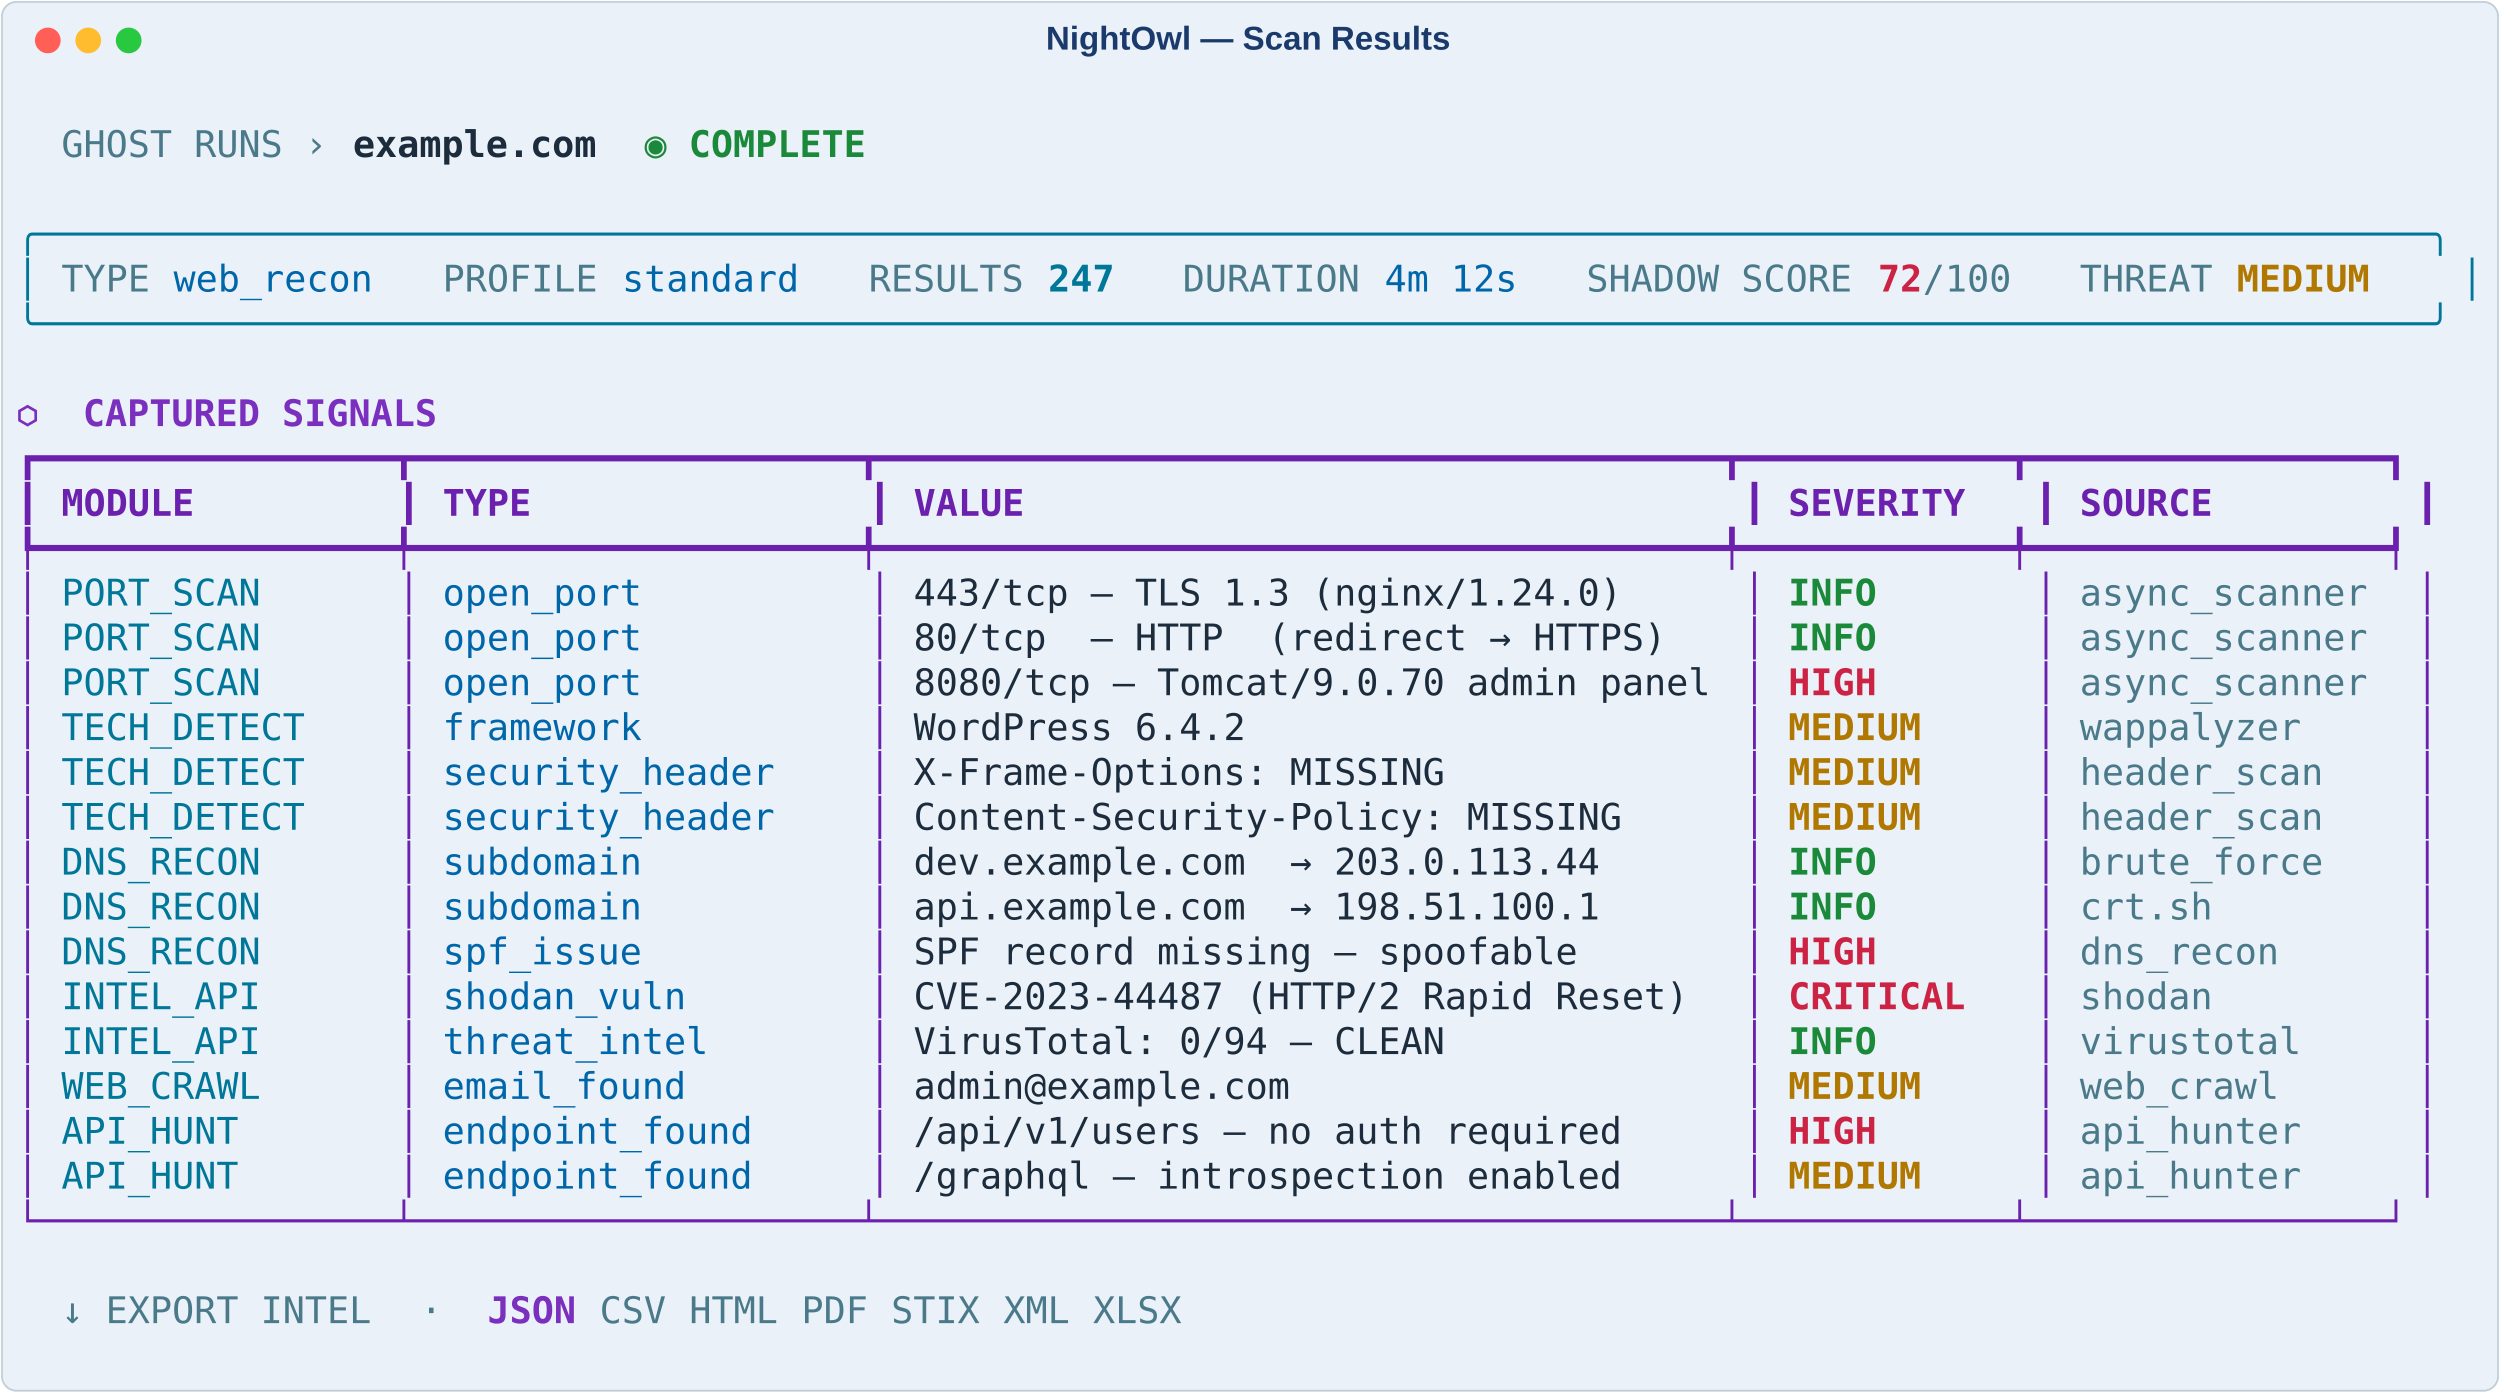
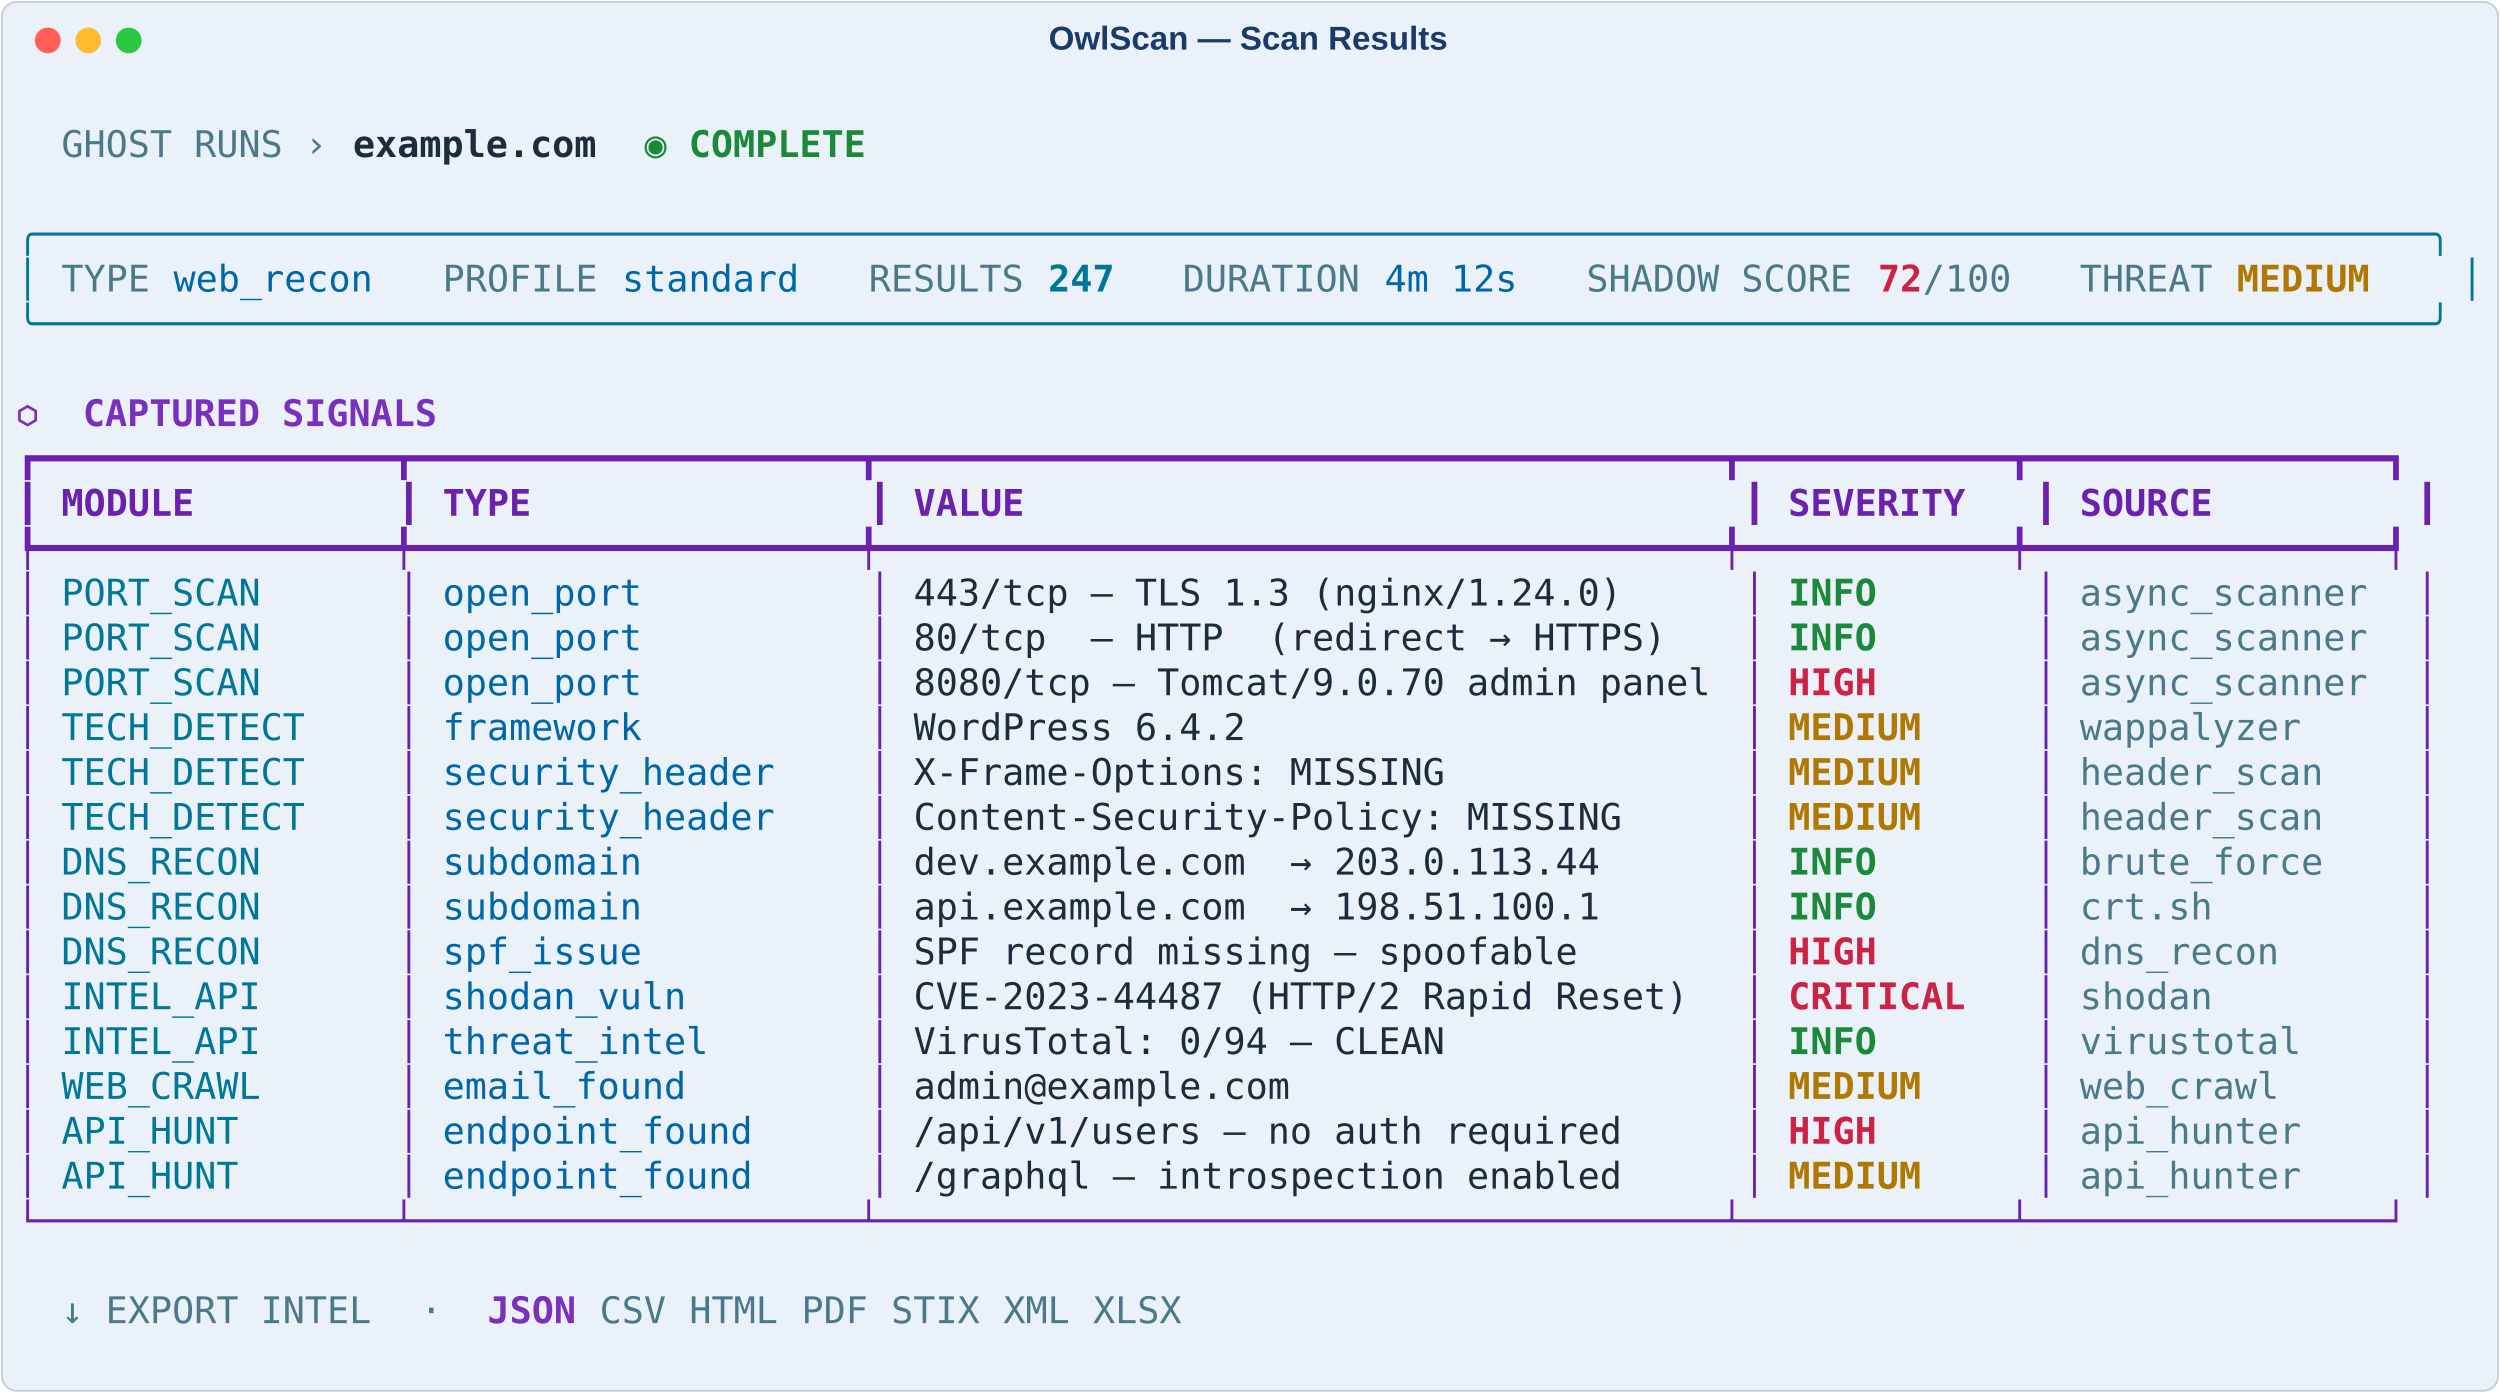
<svg xmlns="http://www.w3.org/2000/svg" class="rich-terminal" viewBox="0 0 1360 757.6">
  <style>

    @font-face {
        font-family: "Fira Code";
        src: local("FiraCode-Regular"),
                url("https://cdnjs.cloudflare.com/ajax/libs/firacode/6.2.0/woff2/FiraCode-Regular.woff2") format("woff2"),
                url("https://cdnjs.cloudflare.com/ajax/libs/firacode/6.2.0/woff/FiraCode-Regular.woff") format("woff");
        font-style: normal;
        font-weight: 400;
    }
    @font-face {
        font-family: "Fira Code";
        src: local("FiraCode-Bold"),
                url("https://cdnjs.cloudflare.com/ajax/libs/firacode/6.2.0/woff2/FiraCode-Bold.woff2") format("woff2"),
                url("https://cdnjs.cloudflare.com/ajax/libs/firacode/6.2.0/woff/FiraCode-Bold.woff") format("woff");
        font-style: bold;
        font-weight: 700;
    }

    .terminal-227183833-matrix {
        font-family: Fira Code, monospace;
        font-size: 20px;
        line-height: 24.4px;
        font-variant-east-asian: full-width;
    }

    .terminal-227183833-title {
        font-size: 18px;
        font-weight: bold;
        font-family: arial;
    }

    .terminal-227183833-r1 { fill: #0066aa }
.terminal-227183833-r2 { fill: #4a7a8a }
.terminal-227183833-r3 { fill: #1c2c3c;font-weight: bold }
.terminal-227183833-r4 { fill: #1a8a3a;font-weight: bold }
.terminal-227183833-r5 { fill: #007799 }
.terminal-227183833-r6 { fill: #007799;font-weight: bold }
.terminal-227183833-r7 { fill: #cc2244;font-weight: bold }
.terminal-227183833-r8 { fill: #b07800;font-weight: bold }
.terminal-227183833-r9 { fill: #7b2fbe;font-weight: bold }
.terminal-227183833-r10 { fill: #6b20ae }
.terminal-227183833-r11 { fill: #6b20ae;font-weight: bold }
.terminal-227183833-r12 { fill: #1c2c3c }
    </style>
  <defs>
    <clipPath id="terminal-227183833-clip-terminal">
      <rect x="0" y="0" width="1341.0" height="706.6" />
    </clipPath>
    <clipPath id="terminal-227183833-line-0">
      <rect x="0" y="1.5" width="1342" height="24.65" />
    </clipPath>
    <clipPath id="terminal-227183833-line-1">
      <rect x="0" y="25.9" width="1342" height="24.65" />
    </clipPath>
    <clipPath id="terminal-227183833-line-2">
      <rect x="0" y="50.3" width="1342" height="24.65" />
    </clipPath>
    <clipPath id="terminal-227183833-line-3">
      <rect x="0" y="74.7" width="1342" height="24.65" />
    </clipPath>
    <clipPath id="terminal-227183833-line-4">
      <rect x="0" y="99.1" width="1342" height="24.65" />
    </clipPath>
    <clipPath id="terminal-227183833-line-5">
      <rect x="0" y="123.5" width="1342" height="24.65" />
    </clipPath>
    <clipPath id="terminal-227183833-line-6">
      <rect x="0" y="147.9" width="1342" height="24.65" />
    </clipPath>
    <clipPath id="terminal-227183833-line-7">
      <rect x="0" y="172.3" width="1342" height="24.65" />
    </clipPath>
    <clipPath id="terminal-227183833-line-8">
      <rect x="0" y="196.7" width="1342" height="24.65" />
    </clipPath>
    <clipPath id="terminal-227183833-line-9">
      <rect x="0" y="221.1" width="1342" height="24.65" />
    </clipPath>
    <clipPath id="terminal-227183833-line-10">
      <rect x="0" y="245.5" width="1342" height="24.65" />
    </clipPath>
    <clipPath id="terminal-227183833-line-11">
      <rect x="0" y="269.9" width="1342" height="24.65" />
    </clipPath>
    <clipPath id="terminal-227183833-line-12">
      <rect x="0" y="294.3" width="1342" height="24.65" />
    </clipPath>
    <clipPath id="terminal-227183833-line-13">
      <rect x="0" y="318.7" width="1342" height="24.65" />
    </clipPath>
    <clipPath id="terminal-227183833-line-14">
      <rect x="0" y="343.1" width="1342" height="24.65" />
    </clipPath>
    <clipPath id="terminal-227183833-line-15">
      <rect x="0" y="367.5" width="1342" height="24.65" />
    </clipPath>
    <clipPath id="terminal-227183833-line-16">
      <rect x="0" y="391.9" width="1342" height="24.65" />
    </clipPath>
    <clipPath id="terminal-227183833-line-17">
      <rect x="0" y="416.3" width="1342" height="24.65" />
    </clipPath>
    <clipPath id="terminal-227183833-line-18">
      <rect x="0" y="440.7" width="1342" height="24.65" />
    </clipPath>
    <clipPath id="terminal-227183833-line-19">
      <rect x="0" y="465.1" width="1342" height="24.65" />
    </clipPath>
    <clipPath id="terminal-227183833-line-20">
      <rect x="0" y="489.5" width="1342" height="24.65" />
    </clipPath>
    <clipPath id="terminal-227183833-line-21">
      <rect x="0" y="513.9" width="1342" height="24.65" />
    </clipPath>
    <clipPath id="terminal-227183833-line-22">
      <rect x="0" y="538.3" width="1342" height="24.65" />
    </clipPath>
    <clipPath id="terminal-227183833-line-23">
      <rect x="0" y="562.7" width="1342" height="24.65" />
    </clipPath>
    <clipPath id="terminal-227183833-line-24">
      <rect x="0" y="587.1" width="1342" height="24.65" />
    </clipPath>
    <clipPath id="terminal-227183833-line-25">
      <rect x="0" y="611.5" width="1342" height="24.65" />
    </clipPath>
    <clipPath id="terminal-227183833-line-26">
      <rect x="0" y="635.9" width="1342" height="24.65" />
    </clipPath>
    <clipPath id="terminal-227183833-line-27">
      <rect x="0" y="660.3" width="1342" height="24.65" />
    </clipPath>
  </defs>
  <rect fill="#eaf1f8" stroke="rgba(50,80,110,0.25)" stroke-width="1" x="1" y="1" width="1358" height="755.6" rx="8" />
-   <text class="terminal-227183833-title" fill="#1a3a6c" text-anchor="middle" x="679" y="27">NightOwl — Scan Results</text>
+   <text class="terminal-227183833-title" fill="#1a3a6c" text-anchor="middle" x="679" y="27">OwlScan — Scan Results</text>
  <g transform="translate(26,22)">
    <circle cx="0" cy="0" r="7" fill="#ff5f57" />
    <circle cx="22" cy="0" r="7" fill="#febc2e" />
    <circle cx="44" cy="0" r="7" fill="#28c840" />
  </g>
  <g transform="translate(9, 41)" clip-path="url(#terminal-227183833-clip-terminal)">
    <g class="terminal-227183833-matrix">
      <text class="terminal-227183833-r1" x="1342" y="20" textLength="12.2" clip-path="url(#terminal-227183833-line-0)">
</text>
      <text class="terminal-227183833-r2" x="24.4" y="44.4" textLength="146.4" clip-path="url(#terminal-227183833-line-1)">GHOST RUNS ›</text>
      <text class="terminal-227183833-r3" x="183" y="44.4" textLength="134.2" clip-path="url(#terminal-227183833-line-1)">example.com</text>
      <text class="terminal-227183833-r4" x="341.6" y="44.4" textLength="122" clip-path="url(#terminal-227183833-line-1)">◉ COMPLETE</text>
      <text class="terminal-227183833-r1" x="1342" y="44.4" textLength="12.2" clip-path="url(#terminal-227183833-line-1)">
</text>
      <text class="terminal-227183833-r1" x="1342" y="68.8" textLength="12.2" clip-path="url(#terminal-227183833-line-2)">
</text>
      <text class="terminal-227183833-r5" x="0" y="93.2" textLength="1342" clip-path="url(#terminal-227183833-line-3)">╭────────────────────────────────────────────────────────────────────────────────────────────────────────────╮</text>
      <text class="terminal-227183833-r1" x="1342" y="93.2" textLength="12.2" clip-path="url(#terminal-227183833-line-3)">
</text>
      <text class="terminal-227183833-r5" x="0" y="117.6" textLength="12.2" clip-path="url(#terminal-227183833-line-4)">│</text>
      <text class="terminal-227183833-r2" x="24.4" y="117.6" textLength="48.8" clip-path="url(#terminal-227183833-line-4)">TYPE</text>
      <text class="terminal-227183833-r1" x="85.4" y="117.6" textLength="109.8" clip-path="url(#terminal-227183833-line-4)">web_recon</text>
      <text class="terminal-227183833-r2" x="231.8" y="117.6" textLength="85.4" clip-path="url(#terminal-227183833-line-4)">PROFILE</text>
      <text class="terminal-227183833-r1" x="329.4" y="117.6" textLength="97.6" clip-path="url(#terminal-227183833-line-4)">standard</text>
      <text class="terminal-227183833-r2" x="463.6" y="117.6" textLength="85.4" clip-path="url(#terminal-227183833-line-4)">RESULTS</text>
      <text class="terminal-227183833-r6" x="561.2" y="117.6" textLength="36.6" clip-path="url(#terminal-227183833-line-4)">247</text>
      <text class="terminal-227183833-r2" x="634.4" y="117.6" textLength="97.6" clip-path="url(#terminal-227183833-line-4)">DURATION</text>
      <text class="terminal-227183833-r1" x="744.2" y="117.6" textLength="73.2" clip-path="url(#terminal-227183833-line-4)">4m 12s</text>
      <text class="terminal-227183833-r2" x="854" y="117.6" textLength="146.4" clip-path="url(#terminal-227183833-line-4)">SHADOW SCORE</text>
      <text class="terminal-227183833-r7" x="1012.6" y="117.6" textLength="24.4" clip-path="url(#terminal-227183833-line-4)">72</text>
      <text class="terminal-227183833-r2" x="1037" y="117.6" textLength="48.8" clip-path="url(#terminal-227183833-line-4)">/100</text>
      <text class="terminal-227183833-r2" x="1122.4" y="117.6" textLength="73.2" clip-path="url(#terminal-227183833-line-4)">THREAT</text>
      <text class="terminal-227183833-r8" x="1207.8" y="117.6" textLength="73.2" clip-path="url(#terminal-227183833-line-4)">MEDIUM</text>
      <text class="terminal-227183833-r5" x="1329.8" y="117.6" textLength="12.2" clip-path="url(#terminal-227183833-line-4)">│</text>
      <text class="terminal-227183833-r1" x="1342" y="117.6" textLength="12.2" clip-path="url(#terminal-227183833-line-4)">
</text>
      <text class="terminal-227183833-r5" x="0" y="142" textLength="1342" clip-path="url(#terminal-227183833-line-5)">╰────────────────────────────────────────────────────────────────────────────────────────────────────────────╯</text>
      <text class="terminal-227183833-r1" x="1342" y="142" textLength="12.2" clip-path="url(#terminal-227183833-line-5)">
</text>
      <text class="terminal-227183833-r1" x="1342" y="166.4" textLength="12.2" clip-path="url(#terminal-227183833-line-6)">
</text>
      <text class="terminal-227183833-r9" x="0" y="190.8" textLength="1317.6" clip-path="url(#terminal-227183833-line-7)">                                            ⬡  CAPTURED SIGNALS                                             </text>
      <text class="terminal-227183833-r1" x="1342" y="190.8" textLength="12.2" clip-path="url(#terminal-227183833-line-7)">
</text>
      <text class="terminal-227183833-r10" x="0" y="215.2" textLength="1317.6" clip-path="url(#terminal-227183833-line-8)">┏━━━━━━━━━━━━━━━━┳━━━━━━━━━━━━━━━━━━━━┳━━━━━━━━━━━━━━━━━━━━━━━━━━━━━━━━━━━━━━┳━━━━━━━━━━━━┳━━━━━━━━━━━━━━━━┓</text>
      <text class="terminal-227183833-r1" x="1342" y="215.2" textLength="12.2" clip-path="url(#terminal-227183833-line-8)">
</text>
      <text class="terminal-227183833-r10" x="0" y="239.6" textLength="12.2" clip-path="url(#terminal-227183833-line-9)">┃</text>
      <text class="terminal-227183833-r11" x="24.4" y="239.6" textLength="170.8" clip-path="url(#terminal-227183833-line-9)">MODULE        </text>
      <text class="terminal-227183833-r10" x="207.4" y="239.6" textLength="12.2" clip-path="url(#terminal-227183833-line-9)">┃</text>
      <text class="terminal-227183833-r11" x="231.8" y="239.6" textLength="219.6" clip-path="url(#terminal-227183833-line-9)">TYPE              </text>
      <text class="terminal-227183833-r10" x="463.6" y="239.6" textLength="12.2" clip-path="url(#terminal-227183833-line-9)">┃</text>
      <text class="terminal-227183833-r11" x="488" y="239.6" textLength="439.2" clip-path="url(#terminal-227183833-line-9)">VALUE                               </text>
      <text class="terminal-227183833-r10" x="939.4" y="239.6" textLength="12.2" clip-path="url(#terminal-227183833-line-9)">┃</text>
      <text class="terminal-227183833-r11" x="963.8" y="239.6" textLength="122" clip-path="url(#terminal-227183833-line-9)">SEVERITY  </text>
      <text class="terminal-227183833-r10" x="1098" y="239.6" textLength="12.2" clip-path="url(#terminal-227183833-line-9)">┃</text>
      <text class="terminal-227183833-r11" x="1122.4" y="239.6" textLength="170.8" clip-path="url(#terminal-227183833-line-9)">SOURCE        </text>
      <text class="terminal-227183833-r10" x="1305.4" y="239.6" textLength="12.2" clip-path="url(#terminal-227183833-line-9)">┃</text>
      <text class="terminal-227183833-r1" x="1342" y="239.6" textLength="12.2" clip-path="url(#terminal-227183833-line-9)">
</text>
      <text class="terminal-227183833-r10" x="0" y="264" textLength="1317.6" clip-path="url(#terminal-227183833-line-10)">┡━━━━━━━━━━━━━━━━╇━━━━━━━━━━━━━━━━━━━━╇━━━━━━━━━━━━━━━━━━━━━━━━━━━━━━━━━━━━━━╇━━━━━━━━━━━━╇━━━━━━━━━━━━━━━━┩</text>
      <text class="terminal-227183833-r1" x="1342" y="264" textLength="12.2" clip-path="url(#terminal-227183833-line-10)">
</text>
      <text class="terminal-227183833-r10" x="0" y="288.4" textLength="12.2" clip-path="url(#terminal-227183833-line-11)">│</text>
      <text class="terminal-227183833-r5" x="24.4" y="288.4" textLength="170.8" clip-path="url(#terminal-227183833-line-11)">PORT_SCAN     </text>
      <text class="terminal-227183833-r10" x="207.4" y="288.4" textLength="12.2" clip-path="url(#terminal-227183833-line-11)">│</text>
      <text class="terminal-227183833-r1" x="231.8" y="288.4" textLength="219.6" clip-path="url(#terminal-227183833-line-11)">open_port         </text>
      <text class="terminal-227183833-r10" x="463.6" y="288.4" textLength="12.2" clip-path="url(#terminal-227183833-line-11)">│</text>
      <text class="terminal-227183833-r12" x="488" y="288.4" textLength="439.2" clip-path="url(#terminal-227183833-line-11)">443/tcp — TLS 1.3 (nginx/1.24.0)    </text>
      <text class="terminal-227183833-r10" x="939.4" y="288.4" textLength="12.2" clip-path="url(#terminal-227183833-line-11)">│</text>
      <text class="terminal-227183833-r4" x="963.8" y="288.4" textLength="48.8" clip-path="url(#terminal-227183833-line-11)">INFO</text>
      <text class="terminal-227183833-r10" x="1098" y="288.4" textLength="12.2" clip-path="url(#terminal-227183833-line-11)">│</text>
      <text class="terminal-227183833-r2" x="1122.4" y="288.4" textLength="170.8" clip-path="url(#terminal-227183833-line-11)">async_scanner </text>
      <text class="terminal-227183833-r10" x="1305.4" y="288.4" textLength="12.2" clip-path="url(#terminal-227183833-line-11)">│</text>
      <text class="terminal-227183833-r1" x="1342" y="288.4" textLength="12.2" clip-path="url(#terminal-227183833-line-11)">
</text>
      <text class="terminal-227183833-r10" x="0" y="312.8" textLength="12.2" clip-path="url(#terminal-227183833-line-12)">│</text>
      <text class="terminal-227183833-r5" x="24.4" y="312.8" textLength="170.8" clip-path="url(#terminal-227183833-line-12)">PORT_SCAN     </text>
      <text class="terminal-227183833-r10" x="207.4" y="312.8" textLength="12.2" clip-path="url(#terminal-227183833-line-12)">│</text>
      <text class="terminal-227183833-r1" x="231.8" y="312.8" textLength="219.6" clip-path="url(#terminal-227183833-line-12)">open_port         </text>
      <text class="terminal-227183833-r10" x="463.6" y="312.8" textLength="12.2" clip-path="url(#terminal-227183833-line-12)">│</text>
      <text class="terminal-227183833-r12" x="488" y="312.8" textLength="439.2" clip-path="url(#terminal-227183833-line-12)">80/tcp  — HTTP  (redirect → HTTPS)  </text>
      <text class="terminal-227183833-r10" x="939.4" y="312.8" textLength="12.2" clip-path="url(#terminal-227183833-line-12)">│</text>
      <text class="terminal-227183833-r4" x="963.8" y="312.8" textLength="48.8" clip-path="url(#terminal-227183833-line-12)">INFO</text>
      <text class="terminal-227183833-r10" x="1098" y="312.8" textLength="12.2" clip-path="url(#terminal-227183833-line-12)">│</text>
      <text class="terminal-227183833-r2" x="1122.4" y="312.8" textLength="170.8" clip-path="url(#terminal-227183833-line-12)">async_scanner </text>
      <text class="terminal-227183833-r10" x="1305.4" y="312.8" textLength="12.2" clip-path="url(#terminal-227183833-line-12)">│</text>
      <text class="terminal-227183833-r1" x="1342" y="312.8" textLength="12.2" clip-path="url(#terminal-227183833-line-12)">
</text>
      <text class="terminal-227183833-r10" x="0" y="337.2" textLength="12.2" clip-path="url(#terminal-227183833-line-13)">│</text>
      <text class="terminal-227183833-r5" x="24.4" y="337.2" textLength="170.8" clip-path="url(#terminal-227183833-line-13)">PORT_SCAN     </text>
      <text class="terminal-227183833-r10" x="207.4" y="337.2" textLength="12.2" clip-path="url(#terminal-227183833-line-13)">│</text>
      <text class="terminal-227183833-r1" x="231.8" y="337.2" textLength="219.6" clip-path="url(#terminal-227183833-line-13)">open_port         </text>
      <text class="terminal-227183833-r10" x="463.6" y="337.2" textLength="12.2" clip-path="url(#terminal-227183833-line-13)">│</text>
      <text class="terminal-227183833-r12" x="488" y="337.2" textLength="439.2" clip-path="url(#terminal-227183833-line-13)">8080/tcp — Tomcat/9.0.70 admin panel</text>
      <text class="terminal-227183833-r10" x="939.4" y="337.2" textLength="12.2" clip-path="url(#terminal-227183833-line-13)">│</text>
      <text class="terminal-227183833-r7" x="963.8" y="337.2" textLength="48.8" clip-path="url(#terminal-227183833-line-13)">HIGH</text>
      <text class="terminal-227183833-r10" x="1098" y="337.2" textLength="12.2" clip-path="url(#terminal-227183833-line-13)">│</text>
      <text class="terminal-227183833-r2" x="1122.4" y="337.2" textLength="170.8" clip-path="url(#terminal-227183833-line-13)">async_scanner </text>
      <text class="terminal-227183833-r10" x="1305.4" y="337.2" textLength="12.2" clip-path="url(#terminal-227183833-line-13)">│</text>
      <text class="terminal-227183833-r1" x="1342" y="337.2" textLength="12.2" clip-path="url(#terminal-227183833-line-13)">
</text>
      <text class="terminal-227183833-r10" x="0" y="361.6" textLength="12.2" clip-path="url(#terminal-227183833-line-14)">│</text>
      <text class="terminal-227183833-r5" x="24.4" y="361.6" textLength="170.8" clip-path="url(#terminal-227183833-line-14)">TECH_DETECT   </text>
      <text class="terminal-227183833-r10" x="207.4" y="361.6" textLength="12.2" clip-path="url(#terminal-227183833-line-14)">│</text>
      <text class="terminal-227183833-r1" x="231.8" y="361.6" textLength="219.6" clip-path="url(#terminal-227183833-line-14)">framework         </text>
      <text class="terminal-227183833-r10" x="463.6" y="361.6" textLength="12.2" clip-path="url(#terminal-227183833-line-14)">│</text>
      <text class="terminal-227183833-r12" x="488" y="361.6" textLength="439.2" clip-path="url(#terminal-227183833-line-14)">WordPress 6.4.2                     </text>
      <text class="terminal-227183833-r10" x="939.4" y="361.6" textLength="12.2" clip-path="url(#terminal-227183833-line-14)">│</text>
      <text class="terminal-227183833-r8" x="963.8" y="361.6" textLength="73.2" clip-path="url(#terminal-227183833-line-14)">MEDIUM</text>
      <text class="terminal-227183833-r10" x="1098" y="361.6" textLength="12.2" clip-path="url(#terminal-227183833-line-14)">│</text>
      <text class="terminal-227183833-r2" x="1122.4" y="361.6" textLength="170.8" clip-path="url(#terminal-227183833-line-14)">wappalyzer    </text>
      <text class="terminal-227183833-r10" x="1305.4" y="361.6" textLength="12.2" clip-path="url(#terminal-227183833-line-14)">│</text>
      <text class="terminal-227183833-r1" x="1342" y="361.6" textLength="12.2" clip-path="url(#terminal-227183833-line-14)">
</text>
      <text class="terminal-227183833-r10" x="0" y="386" textLength="12.2" clip-path="url(#terminal-227183833-line-15)">│</text>
      <text class="terminal-227183833-r5" x="24.4" y="386" textLength="170.8" clip-path="url(#terminal-227183833-line-15)">TECH_DETECT   </text>
      <text class="terminal-227183833-r10" x="207.4" y="386" textLength="12.2" clip-path="url(#terminal-227183833-line-15)">│</text>
      <text class="terminal-227183833-r1" x="231.8" y="386" textLength="219.6" clip-path="url(#terminal-227183833-line-15)">security_header   </text>
      <text class="terminal-227183833-r10" x="463.6" y="386" textLength="12.2" clip-path="url(#terminal-227183833-line-15)">│</text>
      <text class="terminal-227183833-r12" x="488" y="386" textLength="439.2" clip-path="url(#terminal-227183833-line-15)">X-Frame-Options: MISSING            </text>
      <text class="terminal-227183833-r10" x="939.4" y="386" textLength="12.2" clip-path="url(#terminal-227183833-line-15)">│</text>
      <text class="terminal-227183833-r8" x="963.8" y="386" textLength="73.2" clip-path="url(#terminal-227183833-line-15)">MEDIUM</text>
      <text class="terminal-227183833-r10" x="1098" y="386" textLength="12.2" clip-path="url(#terminal-227183833-line-15)">│</text>
      <text class="terminal-227183833-r2" x="1122.4" y="386" textLength="170.8" clip-path="url(#terminal-227183833-line-15)">header_scan   </text>
      <text class="terminal-227183833-r10" x="1305.4" y="386" textLength="12.2" clip-path="url(#terminal-227183833-line-15)">│</text>
      <text class="terminal-227183833-r1" x="1342" y="386" textLength="12.2" clip-path="url(#terminal-227183833-line-15)">
</text>
      <text class="terminal-227183833-r10" x="0" y="410.4" textLength="12.2" clip-path="url(#terminal-227183833-line-16)">│</text>
      <text class="terminal-227183833-r5" x="24.4" y="410.4" textLength="170.8" clip-path="url(#terminal-227183833-line-16)">TECH_DETECT   </text>
      <text class="terminal-227183833-r10" x="207.4" y="410.4" textLength="12.2" clip-path="url(#terminal-227183833-line-16)">│</text>
      <text class="terminal-227183833-r1" x="231.8" y="410.4" textLength="219.6" clip-path="url(#terminal-227183833-line-16)">security_header   </text>
      <text class="terminal-227183833-r10" x="463.6" y="410.4" textLength="12.2" clip-path="url(#terminal-227183833-line-16)">│</text>
      <text class="terminal-227183833-r12" x="488" y="410.4" textLength="439.2" clip-path="url(#terminal-227183833-line-16)">Content-Security-Policy: MISSING    </text>
      <text class="terminal-227183833-r10" x="939.4" y="410.4" textLength="12.2" clip-path="url(#terminal-227183833-line-16)">│</text>
      <text class="terminal-227183833-r8" x="963.8" y="410.4" textLength="73.2" clip-path="url(#terminal-227183833-line-16)">MEDIUM</text>
      <text class="terminal-227183833-r10" x="1098" y="410.4" textLength="12.2" clip-path="url(#terminal-227183833-line-16)">│</text>
      <text class="terminal-227183833-r2" x="1122.4" y="410.4" textLength="170.8" clip-path="url(#terminal-227183833-line-16)">header_scan   </text>
      <text class="terminal-227183833-r10" x="1305.4" y="410.4" textLength="12.2" clip-path="url(#terminal-227183833-line-16)">│</text>
      <text class="terminal-227183833-r1" x="1342" y="410.4" textLength="12.2" clip-path="url(#terminal-227183833-line-16)">
</text>
      <text class="terminal-227183833-r10" x="0" y="434.8" textLength="12.2" clip-path="url(#terminal-227183833-line-17)">│</text>
      <text class="terminal-227183833-r5" x="24.4" y="434.8" textLength="170.8" clip-path="url(#terminal-227183833-line-17)">DNS_RECON     </text>
      <text class="terminal-227183833-r10" x="207.4" y="434.8" textLength="12.2" clip-path="url(#terminal-227183833-line-17)">│</text>
      <text class="terminal-227183833-r1" x="231.8" y="434.8" textLength="219.6" clip-path="url(#terminal-227183833-line-17)">subdomain         </text>
      <text class="terminal-227183833-r10" x="463.6" y="434.8" textLength="12.2" clip-path="url(#terminal-227183833-line-17)">│</text>
      <text class="terminal-227183833-r12" x="488" y="434.8" textLength="439.2" clip-path="url(#terminal-227183833-line-17)">dev.example.com  → 203.0.113.44     </text>
      <text class="terminal-227183833-r10" x="939.4" y="434.8" textLength="12.2" clip-path="url(#terminal-227183833-line-17)">│</text>
      <text class="terminal-227183833-r4" x="963.8" y="434.8" textLength="48.8" clip-path="url(#terminal-227183833-line-17)">INFO</text>
      <text class="terminal-227183833-r10" x="1098" y="434.8" textLength="12.2" clip-path="url(#terminal-227183833-line-17)">│</text>
      <text class="terminal-227183833-r2" x="1122.4" y="434.8" textLength="170.8" clip-path="url(#terminal-227183833-line-17)">brute_force   </text>
      <text class="terminal-227183833-r10" x="1305.4" y="434.8" textLength="12.2" clip-path="url(#terminal-227183833-line-17)">│</text>
      <text class="terminal-227183833-r1" x="1342" y="434.8" textLength="12.2" clip-path="url(#terminal-227183833-line-17)">
</text>
      <text class="terminal-227183833-r10" x="0" y="459.2" textLength="12.2" clip-path="url(#terminal-227183833-line-18)">│</text>
      <text class="terminal-227183833-r5" x="24.4" y="459.2" textLength="170.8" clip-path="url(#terminal-227183833-line-18)">DNS_RECON     </text>
      <text class="terminal-227183833-r10" x="207.4" y="459.2" textLength="12.2" clip-path="url(#terminal-227183833-line-18)">│</text>
      <text class="terminal-227183833-r1" x="231.8" y="459.2" textLength="219.6" clip-path="url(#terminal-227183833-line-18)">subdomain         </text>
      <text class="terminal-227183833-r10" x="463.6" y="459.2" textLength="12.2" clip-path="url(#terminal-227183833-line-18)">│</text>
      <text class="terminal-227183833-r12" x="488" y="459.2" textLength="439.2" clip-path="url(#terminal-227183833-line-18)">api.example.com  → 198.51.100.1     </text>
      <text class="terminal-227183833-r10" x="939.4" y="459.2" textLength="12.2" clip-path="url(#terminal-227183833-line-18)">│</text>
      <text class="terminal-227183833-r4" x="963.8" y="459.2" textLength="48.8" clip-path="url(#terminal-227183833-line-18)">INFO</text>
      <text class="terminal-227183833-r10" x="1098" y="459.2" textLength="12.2" clip-path="url(#terminal-227183833-line-18)">│</text>
      <text class="terminal-227183833-r2" x="1122.4" y="459.2" textLength="170.8" clip-path="url(#terminal-227183833-line-18)">crt.sh        </text>
      <text class="terminal-227183833-r10" x="1305.4" y="459.2" textLength="12.2" clip-path="url(#terminal-227183833-line-18)">│</text>
      <text class="terminal-227183833-r1" x="1342" y="459.2" textLength="12.2" clip-path="url(#terminal-227183833-line-18)">
</text>
      <text class="terminal-227183833-r10" x="0" y="483.6" textLength="12.2" clip-path="url(#terminal-227183833-line-19)">│</text>
      <text class="terminal-227183833-r5" x="24.4" y="483.6" textLength="170.8" clip-path="url(#terminal-227183833-line-19)">DNS_RECON     </text>
      <text class="terminal-227183833-r10" x="207.4" y="483.6" textLength="12.2" clip-path="url(#terminal-227183833-line-19)">│</text>
      <text class="terminal-227183833-r1" x="231.8" y="483.6" textLength="219.6" clip-path="url(#terminal-227183833-line-19)">spf_issue         </text>
      <text class="terminal-227183833-r10" x="463.6" y="483.6" textLength="12.2" clip-path="url(#terminal-227183833-line-19)">│</text>
      <text class="terminal-227183833-r12" x="488" y="483.6" textLength="439.2" clip-path="url(#terminal-227183833-line-19)">SPF record missing — spoofable      </text>
      <text class="terminal-227183833-r10" x="939.4" y="483.6" textLength="12.2" clip-path="url(#terminal-227183833-line-19)">│</text>
      <text class="terminal-227183833-r7" x="963.8" y="483.6" textLength="48.8" clip-path="url(#terminal-227183833-line-19)">HIGH</text>
      <text class="terminal-227183833-r10" x="1098" y="483.6" textLength="12.2" clip-path="url(#terminal-227183833-line-19)">│</text>
      <text class="terminal-227183833-r2" x="1122.4" y="483.6" textLength="170.8" clip-path="url(#terminal-227183833-line-19)">dns_recon     </text>
      <text class="terminal-227183833-r10" x="1305.4" y="483.6" textLength="12.2" clip-path="url(#terminal-227183833-line-19)">│</text>
      <text class="terminal-227183833-r1" x="1342" y="483.6" textLength="12.2" clip-path="url(#terminal-227183833-line-19)">
</text>
      <text class="terminal-227183833-r10" x="0" y="508" textLength="12.2" clip-path="url(#terminal-227183833-line-20)">│</text>
      <text class="terminal-227183833-r5" x="24.4" y="508" textLength="170.8" clip-path="url(#terminal-227183833-line-20)">INTEL_API     </text>
      <text class="terminal-227183833-r10" x="207.4" y="508" textLength="12.2" clip-path="url(#terminal-227183833-line-20)">│</text>
      <text class="terminal-227183833-r1" x="231.8" y="508" textLength="219.6" clip-path="url(#terminal-227183833-line-20)">shodan_vuln       </text>
      <text class="terminal-227183833-r10" x="463.6" y="508" textLength="12.2" clip-path="url(#terminal-227183833-line-20)">│</text>
      <text class="terminal-227183833-r12" x="488" y="508" textLength="439.2" clip-path="url(#terminal-227183833-line-20)">CVE-2023-44487 (HTTP/2 Rapid Reset) </text>
      <text class="terminal-227183833-r10" x="939.4" y="508" textLength="12.2" clip-path="url(#terminal-227183833-line-20)">│</text>
      <text class="terminal-227183833-r7" x="963.8" y="508" textLength="97.6" clip-path="url(#terminal-227183833-line-20)">CRITICAL</text>
      <text class="terminal-227183833-r10" x="1098" y="508" textLength="12.2" clip-path="url(#terminal-227183833-line-20)">│</text>
      <text class="terminal-227183833-r2" x="1122.4" y="508" textLength="170.8" clip-path="url(#terminal-227183833-line-20)">shodan        </text>
      <text class="terminal-227183833-r10" x="1305.4" y="508" textLength="12.2" clip-path="url(#terminal-227183833-line-20)">│</text>
      <text class="terminal-227183833-r1" x="1342" y="508" textLength="12.2" clip-path="url(#terminal-227183833-line-20)">
</text>
      <text class="terminal-227183833-r10" x="0" y="532.4" textLength="12.2" clip-path="url(#terminal-227183833-line-21)">│</text>
      <text class="terminal-227183833-r5" x="24.4" y="532.4" textLength="170.8" clip-path="url(#terminal-227183833-line-21)">INTEL_API     </text>
      <text class="terminal-227183833-r10" x="207.4" y="532.4" textLength="12.2" clip-path="url(#terminal-227183833-line-21)">│</text>
      <text class="terminal-227183833-r1" x="231.8" y="532.4" textLength="219.6" clip-path="url(#terminal-227183833-line-21)">threat_intel      </text>
      <text class="terminal-227183833-r10" x="463.6" y="532.4" textLength="12.2" clip-path="url(#terminal-227183833-line-21)">│</text>
      <text class="terminal-227183833-r12" x="488" y="532.4" textLength="439.2" clip-path="url(#terminal-227183833-line-21)">VirusTotal: 0/94 — CLEAN            </text>
      <text class="terminal-227183833-r10" x="939.4" y="532.4" textLength="12.2" clip-path="url(#terminal-227183833-line-21)">│</text>
      <text class="terminal-227183833-r4" x="963.8" y="532.4" textLength="48.8" clip-path="url(#terminal-227183833-line-21)">INFO</text>
      <text class="terminal-227183833-r10" x="1098" y="532.4" textLength="12.2" clip-path="url(#terminal-227183833-line-21)">│</text>
      <text class="terminal-227183833-r2" x="1122.4" y="532.4" textLength="170.8" clip-path="url(#terminal-227183833-line-21)">virustotal    </text>
      <text class="terminal-227183833-r10" x="1305.4" y="532.4" textLength="12.2" clip-path="url(#terminal-227183833-line-21)">│</text>
      <text class="terminal-227183833-r1" x="1342" y="532.4" textLength="12.2" clip-path="url(#terminal-227183833-line-21)">
</text>
      <text class="terminal-227183833-r10" x="0" y="556.8" textLength="12.2" clip-path="url(#terminal-227183833-line-22)">│</text>
      <text class="terminal-227183833-r5" x="24.4" y="556.8" textLength="170.8" clip-path="url(#terminal-227183833-line-22)">WEB_CRAWL     </text>
      <text class="terminal-227183833-r10" x="207.4" y="556.8" textLength="12.2" clip-path="url(#terminal-227183833-line-22)">│</text>
      <text class="terminal-227183833-r1" x="231.8" y="556.8" textLength="219.6" clip-path="url(#terminal-227183833-line-22)">email_found       </text>
      <text class="terminal-227183833-r10" x="463.6" y="556.8" textLength="12.2" clip-path="url(#terminal-227183833-line-22)">│</text>
      <text class="terminal-227183833-r12" x="488" y="556.8" textLength="439.2" clip-path="url(#terminal-227183833-line-22)">admin@example.com                   </text>
      <text class="terminal-227183833-r10" x="939.4" y="556.8" textLength="12.2" clip-path="url(#terminal-227183833-line-22)">│</text>
      <text class="terminal-227183833-r8" x="963.8" y="556.8" textLength="73.2" clip-path="url(#terminal-227183833-line-22)">MEDIUM</text>
      <text class="terminal-227183833-r10" x="1098" y="556.8" textLength="12.2" clip-path="url(#terminal-227183833-line-22)">│</text>
      <text class="terminal-227183833-r2" x="1122.4" y="556.8" textLength="170.8" clip-path="url(#terminal-227183833-line-22)">web_crawl     </text>
      <text class="terminal-227183833-r10" x="1305.4" y="556.8" textLength="12.2" clip-path="url(#terminal-227183833-line-22)">│</text>
      <text class="terminal-227183833-r1" x="1342" y="556.8" textLength="12.2" clip-path="url(#terminal-227183833-line-22)">
</text>
      <text class="terminal-227183833-r10" x="0" y="581.2" textLength="12.2" clip-path="url(#terminal-227183833-line-23)">│</text>
      <text class="terminal-227183833-r5" x="24.4" y="581.2" textLength="170.8" clip-path="url(#terminal-227183833-line-23)">API_HUNT      </text>
      <text class="terminal-227183833-r10" x="207.4" y="581.2" textLength="12.2" clip-path="url(#terminal-227183833-line-23)">│</text>
      <text class="terminal-227183833-r1" x="231.8" y="581.2" textLength="219.6" clip-path="url(#terminal-227183833-line-23)">endpoint_found    </text>
      <text class="terminal-227183833-r10" x="463.6" y="581.2" textLength="12.2" clip-path="url(#terminal-227183833-line-23)">│</text>
      <text class="terminal-227183833-r12" x="488" y="581.2" textLength="439.2" clip-path="url(#terminal-227183833-line-23)">/api/v1/users — no auth required    </text>
      <text class="terminal-227183833-r10" x="939.4" y="581.2" textLength="12.2" clip-path="url(#terminal-227183833-line-23)">│</text>
      <text class="terminal-227183833-r7" x="963.8" y="581.2" textLength="48.8" clip-path="url(#terminal-227183833-line-23)">HIGH</text>
      <text class="terminal-227183833-r10" x="1098" y="581.2" textLength="12.2" clip-path="url(#terminal-227183833-line-23)">│</text>
      <text class="terminal-227183833-r2" x="1122.4" y="581.2" textLength="170.8" clip-path="url(#terminal-227183833-line-23)">api_hunter    </text>
      <text class="terminal-227183833-r10" x="1305.4" y="581.2" textLength="12.2" clip-path="url(#terminal-227183833-line-23)">│</text>
      <text class="terminal-227183833-r1" x="1342" y="581.2" textLength="12.2" clip-path="url(#terminal-227183833-line-23)">
</text>
      <text class="terminal-227183833-r10" x="0" y="605.6" textLength="12.2" clip-path="url(#terminal-227183833-line-24)">│</text>
      <text class="terminal-227183833-r5" x="24.4" y="605.6" textLength="170.8" clip-path="url(#terminal-227183833-line-24)">API_HUNT      </text>
      <text class="terminal-227183833-r10" x="207.4" y="605.6" textLength="12.2" clip-path="url(#terminal-227183833-line-24)">│</text>
      <text class="terminal-227183833-r1" x="231.8" y="605.6" textLength="219.6" clip-path="url(#terminal-227183833-line-24)">endpoint_found    </text>
      <text class="terminal-227183833-r10" x="463.6" y="605.6" textLength="12.2" clip-path="url(#terminal-227183833-line-24)">│</text>
      <text class="terminal-227183833-r12" x="488" y="605.6" textLength="439.2" clip-path="url(#terminal-227183833-line-24)">/graphql — introspection enabled    </text>
      <text class="terminal-227183833-r10" x="939.4" y="605.6" textLength="12.2" clip-path="url(#terminal-227183833-line-24)">│</text>
      <text class="terminal-227183833-r8" x="963.8" y="605.6" textLength="73.2" clip-path="url(#terminal-227183833-line-24)">MEDIUM</text>
      <text class="terminal-227183833-r10" x="1098" y="605.6" textLength="12.2" clip-path="url(#terminal-227183833-line-24)">│</text>
      <text class="terminal-227183833-r2" x="1122.4" y="605.6" textLength="170.8" clip-path="url(#terminal-227183833-line-24)">api_hunter    </text>
      <text class="terminal-227183833-r10" x="1305.4" y="605.6" textLength="12.2" clip-path="url(#terminal-227183833-line-24)">│</text>
      <text class="terminal-227183833-r1" x="1342" y="605.6" textLength="12.2" clip-path="url(#terminal-227183833-line-24)">
</text>
      <text class="terminal-227183833-r10" x="0" y="630" textLength="1317.6" clip-path="url(#terminal-227183833-line-25)">└────────────────┴────────────────────┴──────────────────────────────────────┴────────────┴────────────────┘</text>
      <text class="terminal-227183833-r1" x="1342" y="630" textLength="12.2" clip-path="url(#terminal-227183833-line-25)">
</text>
      <text class="terminal-227183833-r1" x="1342" y="654.4" textLength="12.2" clip-path="url(#terminal-227183833-line-26)">
</text>
      <text class="terminal-227183833-r2" x="24.4" y="678.8" textLength="170.8" clip-path="url(#terminal-227183833-line-27)">↓ EXPORT INTEL</text>
      <text class="terminal-227183833-r2" x="219.6" y="678.8" textLength="12.2" clip-path="url(#terminal-227183833-line-27)">·</text>
      <text class="terminal-227183833-r9" x="256.2" y="678.8" textLength="48.8" clip-path="url(#terminal-227183833-line-27)">JSON</text>
      <text class="terminal-227183833-r2" x="317.2" y="678.8" textLength="36.6" clip-path="url(#terminal-227183833-line-27)">CSV</text>
      <text class="terminal-227183833-r2" x="366" y="678.8" textLength="48.8" clip-path="url(#terminal-227183833-line-27)">HTML</text>
      <text class="terminal-227183833-r2" x="427" y="678.8" textLength="36.6" clip-path="url(#terminal-227183833-line-27)">PDF</text>
      <text class="terminal-227183833-r2" x="475.8" y="678.8" textLength="48.8" clip-path="url(#terminal-227183833-line-27)">STIX</text>
      <text class="terminal-227183833-r2" x="536.8" y="678.8" textLength="36.6" clip-path="url(#terminal-227183833-line-27)">XML</text>
      <text class="terminal-227183833-r2" x="585.6" y="678.8" textLength="48.8" clip-path="url(#terminal-227183833-line-27)">XLSX</text>
      <text class="terminal-227183833-r1" x="1342" y="678.8" textLength="12.2" clip-path="url(#terminal-227183833-line-27)">
</text>
      <text class="terminal-227183833-r1" x="1342" y="703.2" textLength="12.2" clip-path="url(#terminal-227183833-line-28)">
</text>
    </g>
  </g>
</svg>
